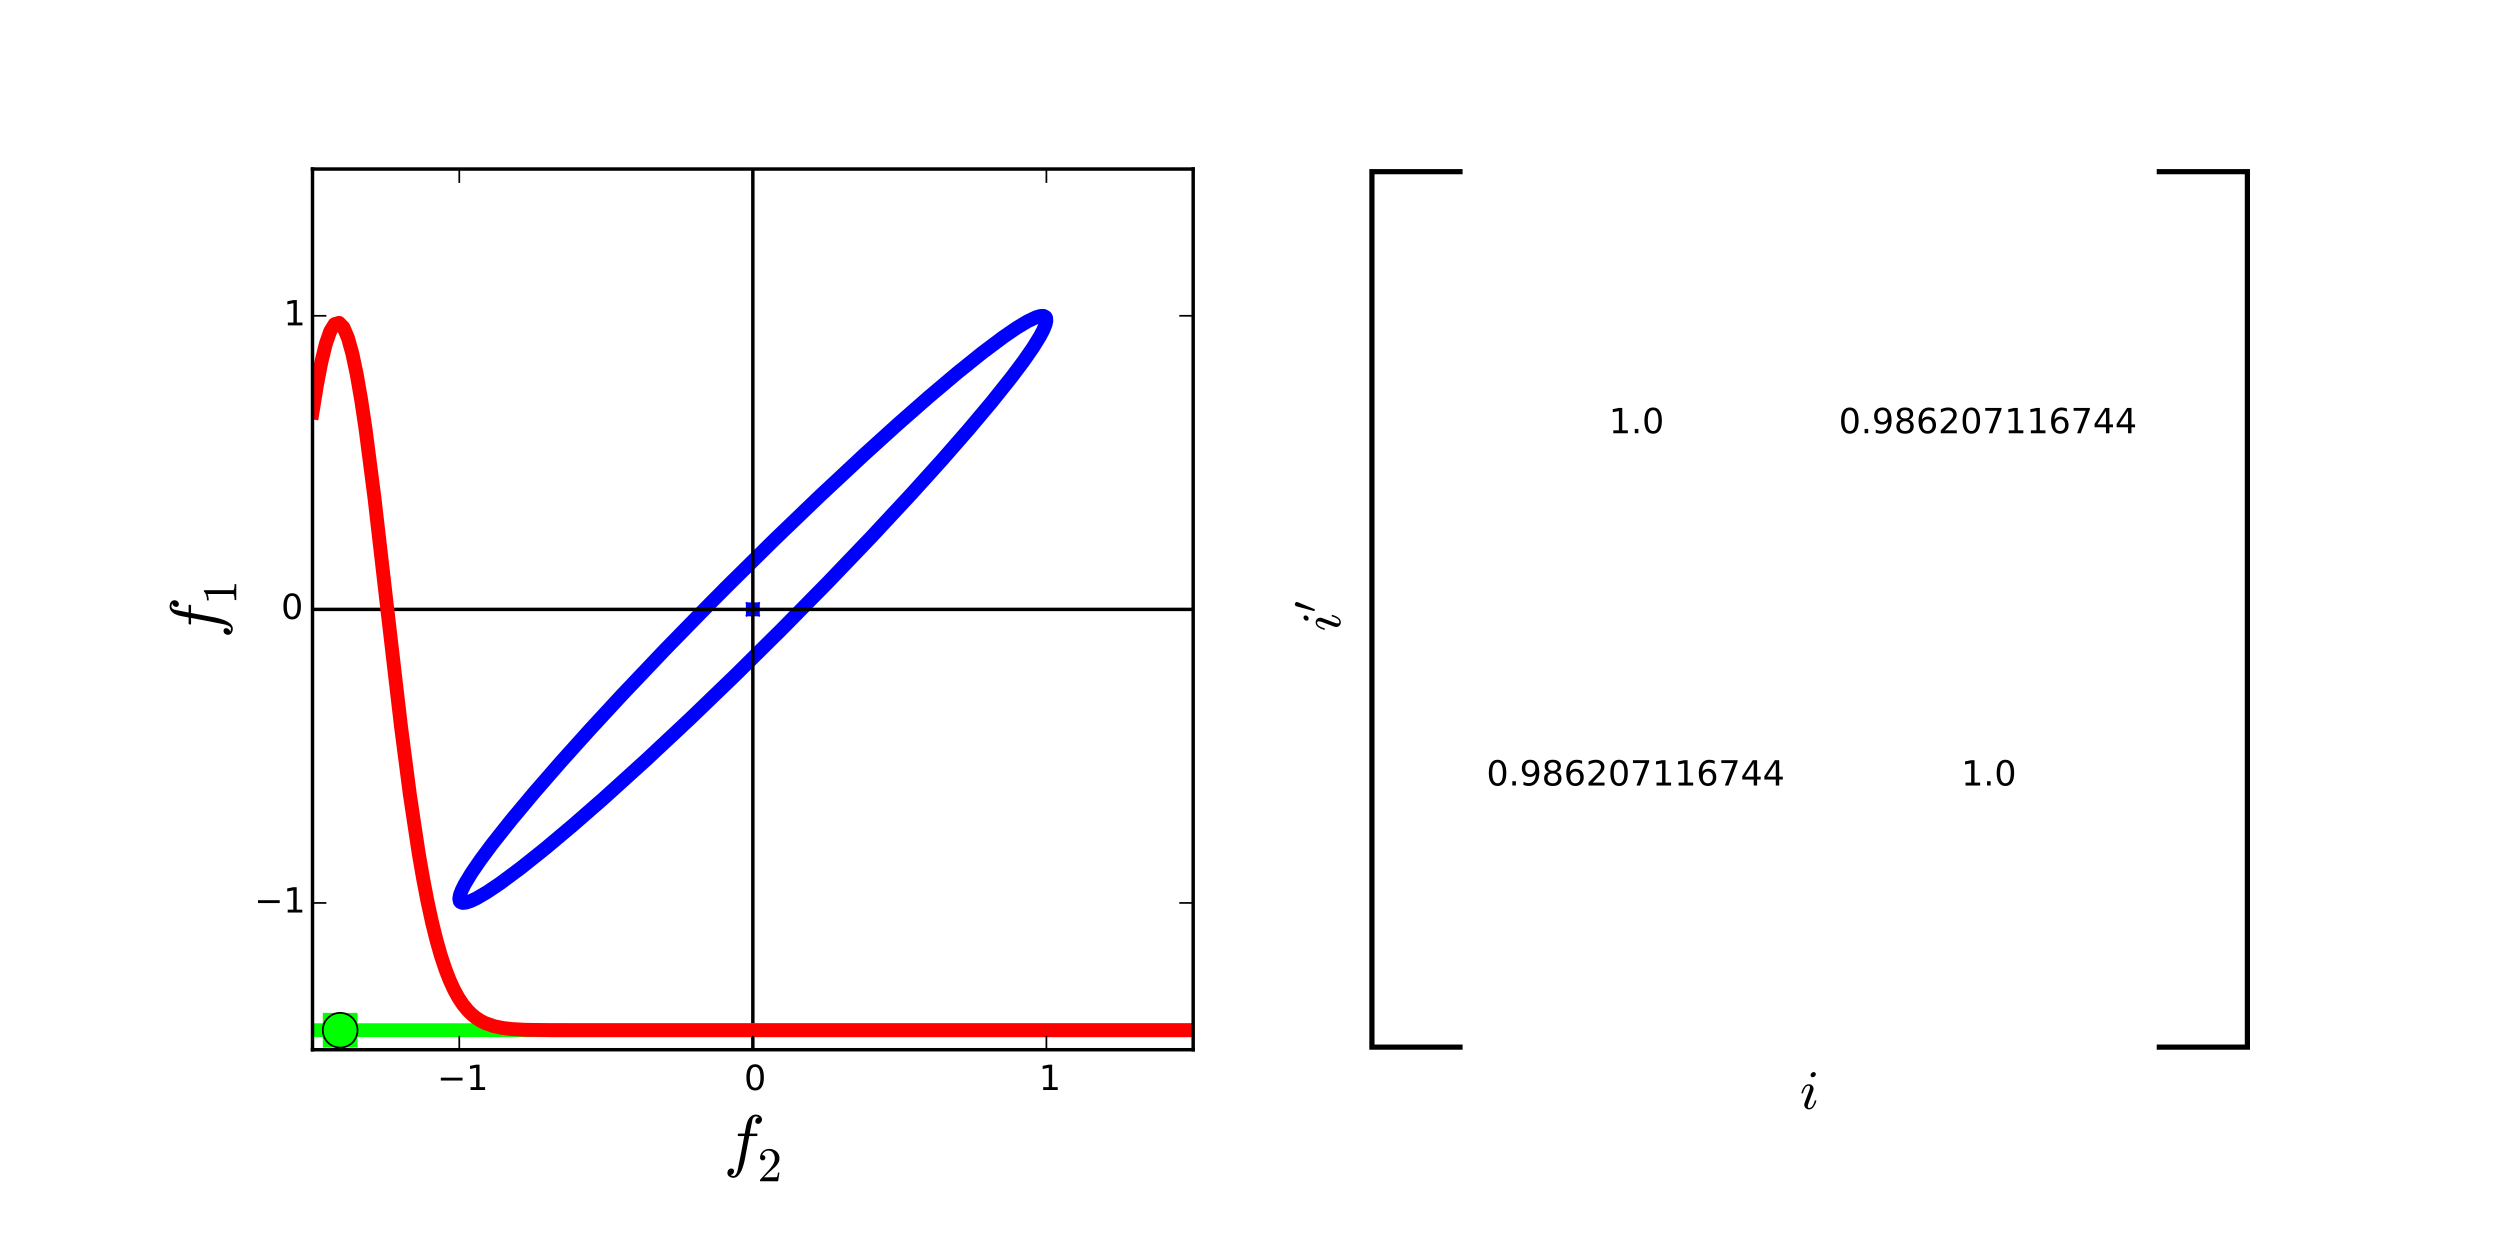
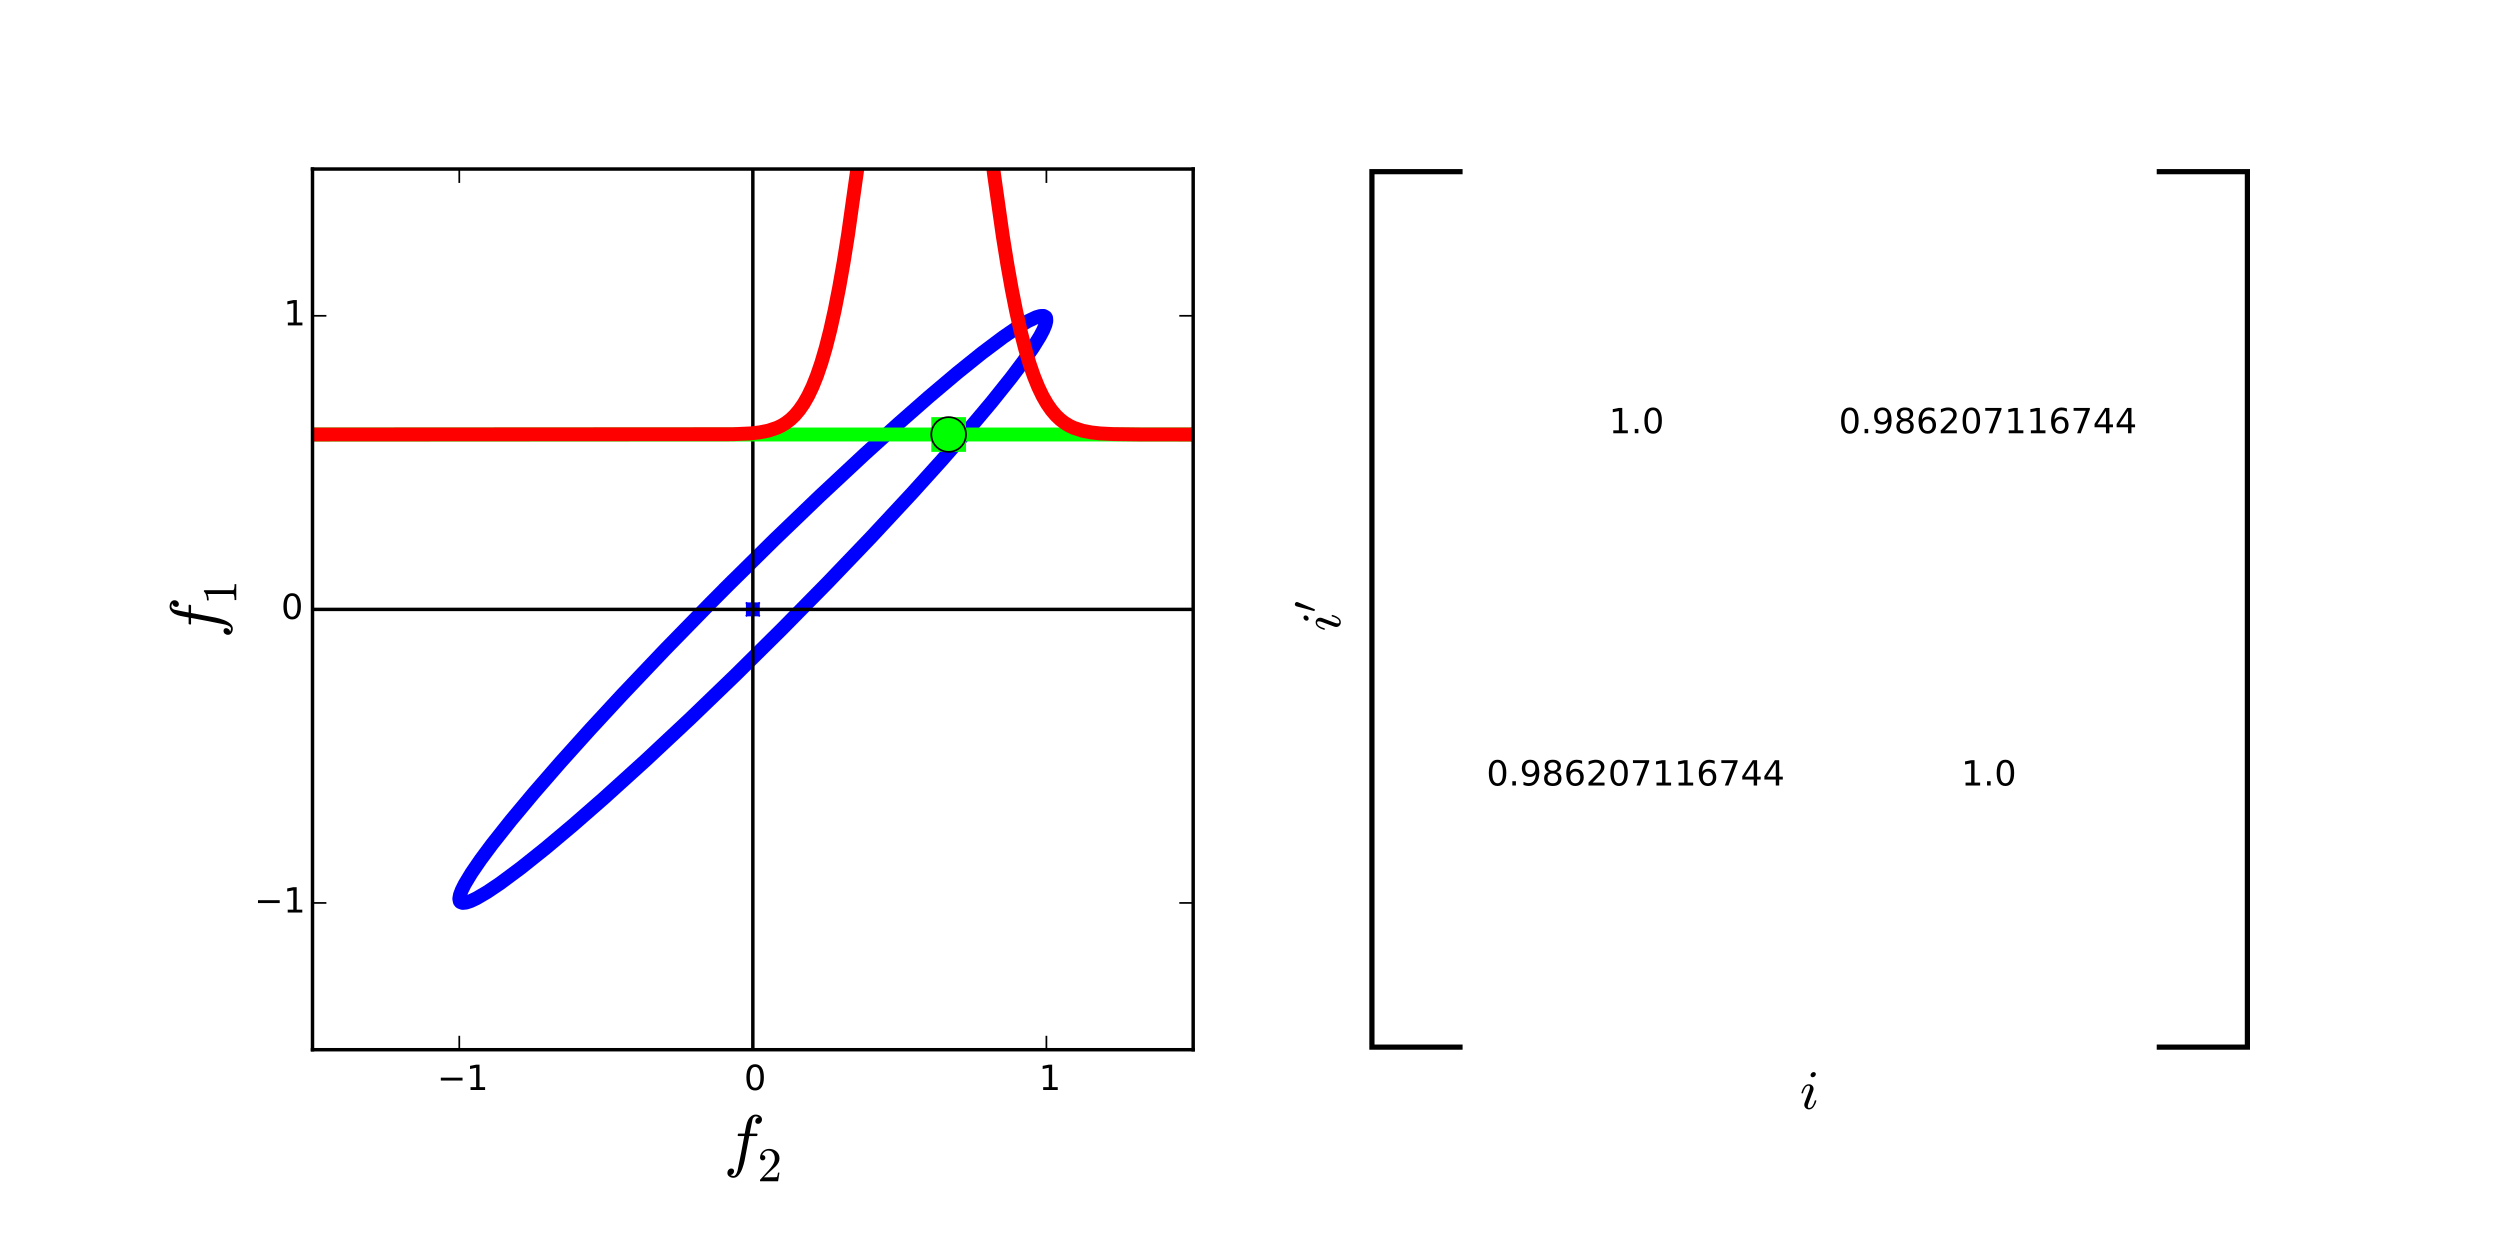
<svg xmlns="http://www.w3.org/2000/svg" xmlns:xlink="http://www.w3.org/1999/xlink" height="360pt" version="1.1" viewBox="0 0 720 360" width="720pt">
  <defs>
    <style type="text/css">
*{stroke-linecap:butt;stroke-linejoin:round;}
  </style>
  </defs>
  <g id="figure_1">
    <g id="patch_1">
      <path d=" M0 360 L720 360 L720 0 L0 0 z " style="fill:#ffffff;" />
    </g>
    <g id="axes_1">
      <g id="patch_2">
        <path d=" M90 302.318 L343.636 302.318 L343.636 48.682 L90 48.682 z " style="fill:#ffffff;" />
      </g>
      <g id="line2d_1">
        <path clip-path="url(#p327466bd2e)" d=" M209.797 168.479 L223.13 155.32 L236.306 142.664 L248.998 130.824 L258.589 122.139 L267.515 114.303 L275.634 107.443 L282.816 101.667 L288.946 97.067 L292.794 94.433 L295.962 92.526 L298.419 91.364 L299.652 91.007 L300.555 90.987 L301.124 91.305 L301.283 91.589 L301.348 92.409 L301.075 93.56 L300.467 95.038 L299.525 96.836 L297.496 100.119 L294.744 104.078 L291.292 108.677 L285.659 115.733 L278.928 123.741 L271.208 132.574 L262.622 142.09 L250.88 154.716 L238.291 167.858 L225.168 181.19 L211.838 194.381 L198.631 207.102 L185.877 219.037 L173.892 229.89 L165.059 237.61 L157.051 244.34 L149.995 249.974 L144.003 254.422 L140.266 256.936 L137.215 258.719 L135.576 259.495 L134.262 259.935 L133.276 260.039 L132.623 259.806 L132.422 259.564 L132.273 258.827 L132.461 257.759 L132.986 256.362 L133.845 254.643 L135.751 251.476 L138.385 247.628 L141.721 243.133 L147.212 236.204 L153.811 228.308 L161.413 219.571 L169.898 210.132 L179.131 200.141 L191.498 187.12 L204.494 173.81 L209.797 168.479 L209.797 168.479" style="fill:none;stroke:#0000ff;stroke-linecap:square;stroke-width:4;" />
      </g>
      <g id="line2d_2">
        <path clip-path="url(#p327466bd2e)" d=" M216.818 175.5" style="fill:none;stroke:#0000ff;stroke-linecap:square;stroke-width:4;" />
        <defs>
          <path d=" M-2 2 L2 -2 M-2 -2 L2 2" id="mf17e2e6b86" style="stroke:#0000ff;stroke-width:0.5;" />
        </defs>
        <g clip-path="url(#p327466bd2e)">
          <use style="fill:#0000ff;stroke:#0000ff;stroke-width:0.5;" x="216.818" xlink:href="#mf17e2e6b86" y="175.5" />
        </g>
      </g>
      <g id="line2d_3">
        <path clip-path="url(#p327466bd2e)" d=" M90 175.5 L343.636 175.5" style="fill:none;stroke:#000000;stroke-linecap:square;" />
      </g>
      <g id="line2d_4">
        <path clip-path="url(#p327466bd2e)" d=" M216.818 302.318 L216.818 48.682" style="fill:none;stroke:#000000;stroke-linecap:square;" />
      </g>
      <g id="line2d_5">
-         <path clip-path="url(#p327466bd2e)" d=" M90 296.703 L343.636 296.703" style="fill:none;stroke:#00ff00;stroke-linecap:square;stroke-width:4;" />
+         <path clip-path="url(#p327466bd2e)" d=" M90 125.136 L343.636 125.136" style="fill:none;stroke:#00ff00;stroke-linecap:square;stroke-width:4;" />
      </g>
      <g id="line2d_6">
-         <path clip-path="url(#p327466bd2e)" d=" M90 118.763 L91.275 110.892 L92.549 104.276 L93.824 99.07 L95.098 95.401 L96.373 93.358 L97.647 92.991 L98.922 94.309 L100.196 97.28 L101.471 101.83 L102.746 107.85 L104.02 115.196 L105.295 123.698 L107.844 143.388 L111.667 176.518 L115.491 209.267 L118.04 228.849 L120.589 245.765 L121.864 253.114 L123.138 259.712 L124.413 265.57 L125.688 270.716 L126.962 275.192 L128.237 279.043 L129.511 282.325 L130.786 285.094 L132.06 287.406 L133.335 289.32 L134.609 290.888 L135.884 292.161 L137.159 293.185 L138.433 294 L139.708 294.644 L142.257 295.537 L144.806 296.064 L147.355 296.364 L151.179 296.58 L158.826 296.69 L194.513 296.703 L343.636 296.703 L343.636 296.703" style="fill:none;stroke:#ff0000;stroke-linecap:square;stroke-width:4;" />
+         <path clip-path="url(#p327466bd2e)" d=" M90 125.136 L211.083 125.055 L216.181 124.818 L218.73 124.533 L221.279 124.032 L223.828 123.181 L225.103 122.566 L226.377 121.785 L227.652 120.804 L228.926 119.581 L230.201 118.072 L231.476 116.227 L232.75 113.993 L234.025 111.315 L235.299 108.134 L236.574 104.393 L237.848 100.039 L239.123 95.022 L240.397 89.299 L241.672 82.842 L242.947 75.634 L244.221 67.676 L246.77 49.62 L249.319 29.128 L252.782 -1 M280.194 -1 L283.732 29.768 L286.281 50.197 L288.831 68.172 L290.105 76.086 L291.38 83.249 L292.654 89.662 L293.929 95.341 L295.203 100.317 L296.478 104.633 L297.752 108.339 L299.027 111.488 L300.302 114.139 L301.576 116.348 L302.851 118.171 L304.125 119.662 L305.4 120.869 L306.674 121.837 L307.949 122.607 L309.223 123.213 L311.772 124.052 L314.322 124.544 L316.871 124.824 L320.694 125.023 L328.342 125.124 L343.636 125.136 L343.636 125.136" style="fill:none;stroke:#ff0000;stroke-linecap:square;stroke-width:4;" />
      </g>
      <g id="line2d_7">
-         <path clip-path="url(#p327466bd2e)" d=" M97.968 296.703" style="fill:none;stroke:#00ff00;stroke-linecap:square;stroke-width:10;" />
+         <path clip-path="url(#p327466bd2e)" d=" M273.21 125.136" style="fill:none;stroke:#00ff00;stroke-linecap:square;stroke-width:10;" />
        <defs>
          <path d=" M0 5 C1.326 5 2.598 4.473 3.536 3.536 C4.473 2.598 5 1.326 5 0 C5 -1.326 4.473 -2.598 3.536 -3.536 C2.598 -4.473 1.326 -5 0 -5 C-1.326 -5 -2.598 -4.473 -3.536 -3.536 C-4.473 -2.598 -5 -1.326 -5 0 C-5 1.326 -4.473 2.598 -3.536 3.536 C-2.598 4.473 -1.326 5 0 5 z " id="m7813ac0a1d" style="stroke:#000000;stroke-width:0.5;" />
        </defs>
        <g clip-path="url(#p327466bd2e)">
-           <use style="fill:#00ff00;stroke:#000000;stroke-width:0.5;" x="97.968" xlink:href="#m7813ac0a1d" y="296.703" />
+           <use style="fill:#00ff00;stroke:#000000;stroke-width:0.5;" x="273.21" xlink:href="#m7813ac0a1d" y="125.136" />
        </g>
      </g>
      <g id="patch_3">
+         <path d=" M90 302.318 L343.636 302.318" style="fill:none;stroke:#000000;stroke-linecap:square;stroke-linejoin:miter;" />
+       </g>
+       <g id="patch_4">
        <path d=" M90 302.318 L90 48.682" style="fill:none;stroke:#000000;stroke-linecap:square;stroke-linejoin:miter;" />
      </g>
-       <g id="patch_4">
+       <g id="patch_5">
        <path d=" M343.636 302.318 L343.636 48.682" style="fill:none;stroke:#000000;stroke-linecap:square;stroke-linejoin:miter;" />
-       </g>
-       <g id="patch_5">
-         <path d=" M90 302.318 L343.636 302.318" style="fill:none;stroke:#000000;stroke-linecap:square;stroke-linejoin:miter;" />
      </g>
      <g id="patch_6">
        <path d=" M90 48.682 L343.636 48.682" style="fill:none;stroke:#000000;stroke-linecap:square;stroke-linejoin:miter;" />
      </g>
      <g id="matplotlib.axis_1">
        <g id="xtick_1">
          <g id="line2d_8">
            <defs>
              <path d=" M0 0 L0 -4" id="mc7db9fdffb" style="stroke:#000000;stroke-width:0.5;" />
            </defs>
            <g>
              <use style="stroke:#000000;stroke-width:0.5;" x="132.273" xlink:href="#mc7db9fdffb" y="302.318" />
            </g>
          </g>
          <g id="line2d_9">
            <defs>
              <path d=" M0 0 L0 4" id="m5a7d422ac3" style="stroke:#000000;stroke-width:0.5;" />
            </defs>
            <g>
              <use style="stroke:#000000;stroke-width:0.5;" x="132.273" xlink:href="#m5a7d422ac3" y="48.682" />
            </g>
          </g>
          <g id="text_1">
            <defs>
              <path d=" M10.594 35.5 L73.188 35.5 L73.188 27.203 L10.594 27.203 z " id="BitstreamVeraSans-Roman-2212" />
              <path d=" M12.406 8.297 L28.516 8.297 L28.516 63.922 L10.984 60.406 L10.984 69.391 L28.422 72.906 L38.281 72.906 L38.281 8.297 L54.391 8.297 L54.391 0 L12.406 0 z " id="BitstreamVeraSans-Roman-31" />
            </defs>
            <g transform="translate(125.893 313.9166)scale(0.1 -0.1)">
              <use xlink:href="#BitstreamVeraSans-Roman-2212" />
              <use x="83.789" xlink:href="#BitstreamVeraSans-Roman-31" />
            </g>
          </g>
        </g>
        <g id="xtick_2">
          <g id="line2d_10">
            <g>
              <use style="stroke:#000000;stroke-width:0.5;" x="216.818" xlink:href="#mc7db9fdffb" y="302.318" />
            </g>
          </g>
          <g id="line2d_11">
            <g>
              <use style="stroke:#000000;stroke-width:0.5;" x="216.818" xlink:href="#m5a7d422ac3" y="48.682" />
            </g>
          </g>
          <g id="text_2">
            <defs>
              <path d=" M31.781 66.406 Q24.172 66.406 20.328 58.906 Q16.5 51.422 16.5 36.375 Q16.5 21.391 20.328 13.891 Q24.172 6.391 31.781 6.391 Q39.453 6.391 43.281 13.891 Q47.125 21.391 47.125 36.375 Q47.125 51.422 43.281 58.906 Q39.453 66.406 31.781 66.406 M31.781 74.219 Q44.047 74.219 50.516 64.516 Q56.984 54.828 56.984 36.375 Q56.984 17.969 50.516 8.266 Q44.047 -1.422 31.781 -1.422 Q19.531 -1.422 13.062 8.266 Q6.594 17.969 6.594 36.375 Q6.594 54.828 13.062 64.516 Q19.531 74.219 31.781 74.219" id="BitstreamVeraSans-Roman-30" />
            </defs>
            <g transform="translate(214.2987 313.9166)scale(0.1 -0.1)">
              <use xlink:href="#BitstreamVeraSans-Roman-30" />
            </g>
          </g>
        </g>
        <g id="xtick_3">
          <g id="line2d_12">
            <g>
              <use style="stroke:#000000;stroke-width:0.5;" x="301.364" xlink:href="#mc7db9fdffb" y="302.318" />
            </g>
          </g>
          <g id="line2d_13">
            <g>
              <use style="stroke:#000000;stroke-width:0.5;" x="301.364" xlink:href="#m5a7d422ac3" y="48.682" />
            </g>
          </g>
          <g id="text_3">
            <g transform="translate(299.1933 313.9166)scale(0.1 -0.1)">
              <use xlink:href="#BitstreamVeraSans-Roman-31" />
            </g>
          </g>
        </g>
        <g id="text_4">
          <defs>
+             <path d=" M4.984 0 L4.984 2.688 Q4.984 2.938 5.172 3.219 L20.703 20.406 Q24.219 24.219 26.406 26.797 Q28.609 29.391 30.75 32.766 Q32.906 36.141 34.156 39.625 Q35.406 43.109 35.406 47.016 Q35.406 51.125 33.891 54.859 Q32.375 58.594 29.375 60.844 Q26.375 63.094 22.125 63.094 Q17.781 63.094 14.312 60.469 Q10.844 57.859 9.422 53.719 Q9.812 53.812 10.5 53.812 Q12.75 53.812 14.328 52.297 Q15.922 50.781 15.922 48.391 Q15.922 46.094 14.328 44.5 Q12.75 42.922 10.5 42.922 Q8.156 42.922 6.562 44.547 Q4.984 46.188 4.984 48.391 Q4.984 52.156 6.391 55.438 Q7.812 58.734 10.469 61.297 Q13.141 63.875 16.484 65.234 Q19.828 66.609 23.578 66.609 Q29.297 66.609 34.219 64.188 Q39.156 61.766 42.031 57.344 Q44.922 52.938 44.922 47.016 Q44.922 42.672 43.016 38.766 Q41.109 34.859 38.125 31.656 Q35.156 28.469 30.516 24.406 Q25.875 20.359 24.422 19 L13.094 8.109 L22.703 8.109 Q29.781 8.109 34.547 8.219 Q39.312 8.344 39.594 8.594 Q40.766 9.859 42 17.828 L44.922 17.828 L42.094 0 z " id="Cmr10-32" />
            <path d=" M9.719 -16.5 Q11.578 -17.922 14.203 -17.922 Q17.781 -17.922 20.016 -10.016 Q20.953 -6.203 25.094 15.094 L29.688 39.594 L21.094 39.594 Q20.125 39.594 20.125 40.922 Q20.516 43.109 21.391 43.109 L30.328 43.109 L31.5 49.609 Q32.078 52.641 32.562 54.812 Q33.062 56.984 33.625 58.828 Q34.188 60.688 35.297 62.984 Q37.016 66.266 39.922 68.391 Q42.828 70.516 46.188 70.516 Q48.391 70.516 50.469 69.703 Q52.547 68.891 53.859 67.281 Q55.172 65.672 55.172 63.484 Q55.172 60.938 53.484 59.047 Q51.812 57.172 49.422 57.172 Q47.797 57.172 46.656 58.172 Q45.516 59.188 45.516 60.797 Q45.516 62.984 47 64.625 Q48.484 66.266 50.688 66.5 Q48.828 67.922 46.094 67.922 Q44.578 67.922 43.234 66.5 Q41.891 65.094 41.5 63.484 Q40.875 60.938 38.719 49.703 L37.5 43.109 L47.797 43.109 Q48.781 43.109 48.781 41.797 Q48.734 41.547 48.578 40.938 Q48.438 40.328 48.172 39.953 Q47.906 39.594 47.516 39.594 L36.812 39.594 L32.172 15.188 Q31.297 9.859 30.141 4.359 Q29 -1.125 26.922 -6.906 Q24.859 -12.703 21.625 -16.609 Q18.406 -20.516 14.016 -20.516 Q10.641 -20.516 7.984 -18.578 Q5.328 -16.656 5.328 -13.484 Q5.328 -10.938 6.953 -9.047 Q8.594 -7.172 11.078 -7.172 Q12.75 -7.172 13.859 -8.172 Q14.984 -9.188 14.984 -10.797 Q14.984 -12.938 13.391 -14.719 Q11.812 -16.5 9.719 -16.5" id="Cmmi10-66" />
-             <path d=" M4.984 0 L4.984 2.688 Q4.984 2.938 5.172 3.219 L20.703 20.406 Q24.219 24.219 26.406 26.797 Q28.609 29.391 30.75 32.766 Q32.906 36.141 34.156 39.625 Q35.406 43.109 35.406 47.016 Q35.406 51.125 33.891 54.859 Q32.375 58.594 29.375 60.844 Q26.375 63.094 22.125 63.094 Q17.781 63.094 14.312 60.469 Q10.844 57.859 9.422 53.719 Q9.812 53.812 10.5 53.812 Q12.75 53.812 14.328 52.297 Q15.922 50.781 15.922 48.391 Q15.922 46.094 14.328 44.5 Q12.75 42.922 10.5 42.922 Q8.156 42.922 6.562 44.547 Q4.984 46.188 4.984 48.391 Q4.984 52.156 6.391 55.438 Q7.812 58.734 10.469 61.297 Q13.141 63.875 16.484 65.234 Q19.828 66.609 23.578 66.609 Q29.297 66.609 34.219 64.188 Q39.156 61.766 42.031 57.344 Q44.922 52.938 44.922 47.016 Q44.922 42.672 43.016 38.766 Q41.109 34.859 38.125 31.656 Q35.156 28.469 30.516 24.406 Q25.875 20.359 24.422 19 L13.094 8.109 L22.703 8.109 Q29.781 8.109 34.547 8.219 Q39.312 8.344 39.594 8.594 Q40.766 9.859 42 17.828 L44.922 17.828 L42.094 0 z " id="Cmr10-32" />
          </defs>
          <g transform="translate(208.4182 335.1963)scale(0.2 -0.2)">
            <use transform="translate(0.0 0.484375)" xlink:href="#Cmmi10-66" />
            <use transform="translate(48.87695 -25.025)scale(0.7)" xlink:href="#Cmr10-32" />
          </g>
        </g>
      </g>
      <g id="matplotlib.axis_2">
        <g id="ytick_1">
          <g id="line2d_14">
            <defs>
              <path d=" M0 0 L4 0" id="md7965d1ba0" style="stroke:#000000;stroke-width:0.5;" />
            </defs>
            <g>
              <use style="stroke:#000000;stroke-width:0.5;" x="90.0" xlink:href="#md7965d1ba0" y="260.045" />
            </g>
          </g>
          <g id="line2d_15">
            <defs>
              <path d=" M0 0 L-4 0" id="md9a1c1a7cd" style="stroke:#000000;stroke-width:0.5;" />
            </defs>
            <g>
              <use style="stroke:#000000;stroke-width:0.5;" x="343.636" xlink:href="#md9a1c1a7cd" y="260.045" />
            </g>
          </g>
          <g id="text_5">
            <g transform="translate(73.24062 262.8048)scale(0.1 -0.1)">
              <use xlink:href="#BitstreamVeraSans-Roman-2212" />
              <use x="83.789" xlink:href="#BitstreamVeraSans-Roman-31" />
            </g>
          </g>
        </g>
        <g id="ytick_2">
          <g id="line2d_16">
            <g>
              <use style="stroke:#000000;stroke-width:0.5;" x="90.0" xlink:href="#md7965d1ba0" y="175.5" />
            </g>
          </g>
          <g id="line2d_17">
            <g>
              <use style="stroke:#000000;stroke-width:0.5;" x="343.636" xlink:href="#md9a1c1a7cd" y="175.5" />
            </g>
          </g>
          <g id="text_6">
            <g transform="translate(80.96094 178.2594)scale(0.1 -0.1)">
              <use xlink:href="#BitstreamVeraSans-Roman-30" />
            </g>
          </g>
        </g>
        <g id="ytick_3">
          <g id="line2d_18">
            <g>
              <use style="stroke:#000000;stroke-width:0.5;" x="90.0" xlink:href="#md7965d1ba0" y="90.955" />
            </g>
          </g>
          <g id="line2d_19">
            <g>
              <use style="stroke:#000000;stroke-width:0.5;" x="343.636" xlink:href="#md9a1c1a7cd" y="90.955" />
            </g>
          </g>
          <g id="text_7">
            <g transform="translate(81.65937 93.71392)scale(0.1 -0.1)">
              <use xlink:href="#BitstreamVeraSans-Roman-31" />
            </g>
          </g>
        </g>
        <g id="text_8">
          <defs>
            <path d=" M9.281 0 L9.281 3.516 Q21.781 3.516 21.781 6.688 L21.781 59.188 Q16.609 56.688 8.688 56.688 L8.688 60.203 Q20.953 60.203 27.203 66.609 L28.609 66.609 Q28.953 66.609 29.266 66.328 Q29.594 66.062 29.594 65.719 L29.594 6.688 Q29.594 3.516 42.094 3.516 L42.094 0 z " id="Cmr10-31" />
          </defs>
          <g transform="translate(63.04062 183.9)rotate(-90.0)scale(0.2 -0.2)">
            <use transform="translate(0.0 0.484375)" xlink:href="#Cmmi10-66" />
            <use transform="translate(48.87695 -25.025)scale(0.7)" xlink:href="#Cmr10-31" />
          </g>
        </g>
      </g>
    </g>
    <g id="axes_2">
      <g id="line2d_20">
        <path clip-path="url(#pf6dab5210c)" d=" M419.727 48.682 L394.364 48.682 L394.364 302.318 L419.727 302.318" style="fill:none;stroke:#000000;stroke-linecap:square;stroke-width:3;" />
      </g>
      <g id="line2d_21">
        <path clip-path="url(#pf6dab5210c)" d=" M622.636 48.682 L648 48.682 L648 302.318 L622.636 302.318" style="fill:none;stroke:#000000;stroke-linecap:square;stroke-width:3;" />
      </g>
      <g id="matplotlib.axis_3">
        <g id="text_9">
          <defs>
            <path d=" M7.812 7.172 Q7.812 9.031 8.594 11.078 L16.703 32.625 Q18.016 36.281 18.016 38.625 Q18.016 41.609 15.828 41.609 Q11.859 41.609 9.297 37.531 Q6.734 33.453 5.516 28.422 Q5.328 27.781 4.688 27.781 L3.516 27.781 Q2.688 27.781 2.688 28.719 L2.688 29 Q4.297 34.969 7.609 39.578 Q10.938 44.188 16.016 44.188 Q19.578 44.188 22.047 41.844 Q24.516 39.5 24.516 35.891 Q24.516 34.031 23.688 31.984 L15.578 10.5 Q14.203 7.172 14.203 4.5 Q14.203 1.516 16.5 1.516 Q20.406 1.516 23.016 5.688 Q25.641 9.859 26.703 14.703 Q26.906 15.281 27.484 15.281 L28.719 15.281 Q29.109 15.281 29.344 15.016 Q29.594 14.75 29.594 14.406 Q29.594 14.312 29.5 14.109 Q28.125 8.453 24.734 3.656 Q21.344 -1.125 16.312 -1.125 Q12.797 -1.125 10.297 1.297 Q7.812 3.719 7.812 7.172 M19.094 60.594 Q19.094 62.703 20.844 64.406 Q22.609 66.109 24.703 66.109 Q26.422 66.109 27.516 65.062 Q28.609 64.016 28.609 62.406 Q28.609 60.156 26.828 58.469 Q25.047 56.781 22.906 56.781 Q21.297 56.781 20.188 57.875 Q19.094 58.984 19.094 60.594" id="Cmmi10-69" />
          </defs>
          <g transform="translate(518.3818 319.4757)scale(0.16 -0.16)">
            <use transform="translate(0.0 0.890625)" xlink:href="#Cmmi10-69" />
          </g>
        </g>
      </g>
      <g id="matplotlib.axis_4">
        <g id="text_10">
          <defs>
            <path d=" M3.516 5.422 Q2.875 5.609 2.875 6.391 L15.094 51.812 Q15.672 53.656 17.078 54.781 Q18.5 55.906 20.312 55.906 Q22.656 55.906 24.438 54.359 Q26.219 52.828 26.219 50.484 Q26.219 49.469 25.688 48.188 L7.625 4.984 Q7.281 4.297 6.688 4.297 Q6.156 4.297 5 4.781 Q3.859 5.281 3.516 5.422" id="Cmsy10-30" />
          </defs>
          <g transform="translate(386.0361 181.82)rotate(-90.0)scale(0.16 -0.16)">
            <use transform="translate(0.0 0.35)" xlink:href="#Cmmi10-69" />
            <use transform="translate(34.42383 42.86562)scale(0.7)" xlink:href="#Cmsy10-30" />
          </g>
        </g>
      </g>
      <g id="text_11">
        <defs>
          <path d=" M10.688 12.406 L21 12.406 L21 0 L10.688 0 z " id="BitstreamVeraSans-Roman-2e" />
        </defs>
        <g transform="translate(463.3842 124.7727)scale(0.1 -0.1)">
          <use xlink:href="#BitstreamVeraSans-Roman-31" />
          <use x="63.623" xlink:href="#BitstreamVeraSans-Roman-2e" />
          <use x="95.41" xlink:href="#BitstreamVeraSans-Roman-30" />
        </g>
      </g>
      <g id="text_12">
        <defs>
          <path d=" M10.984 1.516 L10.984 10.5 Q14.703 8.734 18.5 7.812 Q22.312 6.891 25.984 6.891 Q35.75 6.891 40.891 13.453 Q46.047 20.016 46.781 33.406 Q43.953 29.203 39.594 26.953 Q35.25 24.703 29.984 24.703 Q19.047 24.703 12.672 31.312 Q6.297 37.938 6.297 49.422 Q6.297 60.641 12.938 67.422 Q19.578 74.219 30.609 74.219 Q43.266 74.219 49.922 64.516 Q56.594 54.828 56.594 36.375 Q56.594 19.141 48.406 8.859 Q40.234 -1.422 26.422 -1.422 Q22.703 -1.422 18.891 -0.688 Q15.094 0.047 10.984 1.516 M30.609 32.422 Q37.25 32.422 41.125 36.953 Q45.016 41.5 45.016 49.422 Q45.016 57.281 41.125 61.844 Q37.25 66.406 30.609 66.406 Q23.969 66.406 20.094 61.844 Q16.219 57.281 16.219 49.422 Q16.219 41.5 20.094 36.953 Q23.969 32.422 30.609 32.422" id="BitstreamVeraSans-Roman-39" />
+           <path d=" M31.781 34.625 Q24.75 34.625 20.719 30.859 Q16.703 27.094 16.703 20.516 Q16.703 13.922 20.719 10.156 Q24.75 6.391 31.781 6.391 Q38.812 6.391 42.859 10.172 Q46.922 13.969 46.922 20.516 Q46.922 27.094 42.891 30.859 Q38.875 34.625 31.781 34.625 M21.922 38.812 Q15.578 40.375 12.031 44.719 Q8.5 49.078 8.5 55.328 Q8.5 64.062 14.719 69.141 Q20.953 74.219 31.781 74.219 Q42.672 74.219 48.875 69.141 Q55.078 64.062 55.078 55.328 Q55.078 49.078 51.531 44.719 Q48 40.375 41.703 38.812 Q48.828 37.156 52.797 32.312 Q56.781 27.484 56.781 20.516 Q56.781 9.906 50.312 4.234 Q43.844 -1.422 31.781 -1.422 Q19.734 -1.422 13.25 4.234 Q6.781 9.906 6.781 20.516 Q6.781 27.484 10.781 32.312 Q14.797 37.156 21.922 38.812 M18.312 54.391 Q18.312 48.734 21.844 45.562 Q25.391 42.391 31.781 42.391 Q38.141 42.391 41.719 45.562 Q45.312 48.734 45.312 54.391 Q45.312 60.062 41.719 63.234 Q38.141 66.406 31.781 66.406 Q25.391 66.406 21.844 63.234 Q18.312 60.062 18.312 54.391" id="BitstreamVeraSans-Roman-38" />
+           <path d=" M33.016 40.375 Q26.375 40.375 22.484 35.828 Q18.609 31.297 18.609 23.391 Q18.609 15.531 22.484 10.953 Q26.375 6.391 33.016 6.391 Q39.656 6.391 43.531 10.953 Q47.406 15.531 47.406 23.391 Q47.406 31.297 43.531 35.828 Q39.656 40.375 33.016 40.375 M52.594 71.297 L52.594 62.312 Q48.875 64.062 45.094 64.984 Q41.312 65.922 37.594 65.922 Q27.828 65.922 22.672 59.328 Q17.531 52.734 16.797 39.406 Q19.672 43.656 24.016 45.922 Q28.375 48.188 33.594 48.188 Q44.578 48.188 50.953 41.516 Q57.328 34.859 57.328 23.391 Q57.328 12.156 50.688 5.359 Q44.047 -1.422 33.016 -1.422 Q20.359 -1.422 13.672 8.266 Q6.984 17.969 6.984 36.375 Q6.984 53.656 15.188 63.938 Q23.391 74.219 37.203 74.219 Q40.922 74.219 44.703 73.484 Q48.484 72.75 52.594 71.297" id="BitstreamVeraSans-Roman-36" />
          <path d=" M8.203 72.906 L55.078 72.906 L55.078 68.703 L28.609 0 L18.312 0 L43.219 64.594 L8.203 64.594 z " id="BitstreamVeraSans-Roman-37" />
+           <path d=" M19.188 8.297 L53.609 8.297 L53.609 0 L7.328 0 L7.328 8.297 Q12.938 14.109 22.625 23.891 Q32.328 33.688 34.812 36.531 Q39.547 41.844 41.422 45.531 Q43.312 49.219 43.312 52.781 Q43.312 58.594 39.234 62.25 Q35.156 65.922 28.609 65.922 Q23.969 65.922 18.812 64.312 Q13.672 62.703 7.812 59.422 L7.812 69.391 Q13.766 71.781 18.938 73 Q24.125 74.219 28.422 74.219 Q39.75 74.219 46.484 68.547 Q53.219 62.891 53.219 53.422 Q53.219 48.922 51.531 44.891 Q49.859 40.875 45.406 35.406 Q44.188 33.984 37.641 27.219 Q31.109 20.453 19.188 8.297" id="BitstreamVeraSans-Roman-32" />
          <path d=" M37.797 64.312 L12.891 25.391 L37.797 25.391 z  M35.203 72.906 L47.609 72.906 L47.609 25.391 L58.016 25.391 L58.016 17.188 L47.609 17.188 L47.609 0 L37.797 0 L37.797 17.188 L4.891 17.188 L4.891 26.703 z " id="BitstreamVeraSans-Roman-34" />
-           <path d=" M31.781 34.625 Q24.75 34.625 20.719 30.859 Q16.703 27.094 16.703 20.516 Q16.703 13.922 20.719 10.156 Q24.75 6.391 31.781 6.391 Q38.812 6.391 42.859 10.172 Q46.922 13.969 46.922 20.516 Q46.922 27.094 42.891 30.859 Q38.875 34.625 31.781 34.625 M21.922 38.812 Q15.578 40.375 12.031 44.719 Q8.5 49.078 8.5 55.328 Q8.5 64.062 14.719 69.141 Q20.953 74.219 31.781 74.219 Q42.672 74.219 48.875 69.141 Q55.078 64.062 55.078 55.328 Q55.078 49.078 51.531 44.719 Q48 40.375 41.703 38.812 Q48.828 37.156 52.797 32.312 Q56.781 27.484 56.781 20.516 Q56.781 9.906 50.312 4.234 Q43.844 -1.422 31.781 -1.422 Q19.734 -1.422 13.25 4.234 Q6.781 9.906 6.781 20.516 Q6.781 27.484 10.781 32.312 Q14.797 37.156 21.922 38.812 M18.312 54.391 Q18.312 48.734 21.844 45.562 Q25.391 42.391 31.781 42.391 Q38.141 42.391 41.719 45.562 Q45.312 48.734 45.312 54.391 Q45.312 60.062 41.719 63.234 Q38.141 66.406 31.781 66.406 Q25.391 66.406 21.844 63.234 Q18.312 60.062 18.312 54.391" id="BitstreamVeraSans-Roman-38" />
-           <path d=" M19.188 8.297 L53.609 8.297 L53.609 0 L7.328 0 L7.328 8.297 Q12.938 14.109 22.625 23.891 Q32.328 33.688 34.812 36.531 Q39.547 41.844 41.422 45.531 Q43.312 49.219 43.312 52.781 Q43.312 58.594 39.234 62.25 Q35.156 65.922 28.609 65.922 Q23.969 65.922 18.812 64.312 Q13.672 62.703 7.812 59.422 L7.812 69.391 Q13.766 71.781 18.938 73 Q24.125 74.219 28.422 74.219 Q39.75 74.219 46.484 68.547 Q53.219 62.891 53.219 53.422 Q53.219 48.922 51.531 44.891 Q49.859 40.875 45.406 35.406 Q44.188 33.984 37.641 27.219 Q31.109 20.453 19.188 8.297" id="BitstreamVeraSans-Roman-32" />
-           <path d=" M33.016 40.375 Q26.375 40.375 22.484 35.828 Q18.609 31.297 18.609 23.391 Q18.609 15.531 22.484 10.953 Q26.375 6.391 33.016 6.391 Q39.656 6.391 43.531 10.953 Q47.406 15.531 47.406 23.391 Q47.406 31.297 43.531 35.828 Q39.656 40.375 33.016 40.375 M52.594 71.297 L52.594 62.312 Q48.875 64.062 45.094 64.984 Q41.312 65.922 37.594 65.922 Q27.828 65.922 22.672 59.328 Q17.531 52.734 16.797 39.406 Q19.672 43.656 24.016 45.922 Q28.375 48.188 33.594 48.188 Q44.578 48.188 50.953 41.516 Q57.328 34.859 57.328 23.391 Q57.328 12.156 50.688 5.359 Q44.047 -1.422 33.016 -1.422 Q20.359 -1.422 13.672 8.266 Q6.984 17.969 6.984 36.375 Q6.984 53.656 15.188 63.938 Q23.391 74.219 37.203 74.219 Q40.922 74.219 44.703 73.484 Q48.484 72.75 52.594 71.297" id="BitstreamVeraSans-Roman-36" />
        </defs>
        <g transform="translate(529.5739 124.7727)scale(0.1 -0.1)">
          <use xlink:href="#BitstreamVeraSans-Roman-30" />
          <use x="63.623" xlink:href="#BitstreamVeraSans-Roman-2e" />
          <use x="95.41" xlink:href="#BitstreamVeraSans-Roman-39" />
          <use x="159.033" xlink:href="#BitstreamVeraSans-Roman-38" />
          <use x="222.656" xlink:href="#BitstreamVeraSans-Roman-36" />
          <use x="286.279" xlink:href="#BitstreamVeraSans-Roman-32" />
          <use x="349.902" xlink:href="#BitstreamVeraSans-Roman-30" />
          <use x="413.525" xlink:href="#BitstreamVeraSans-Roman-37" />
          <use x="477.148" xlink:href="#BitstreamVeraSans-Roman-31" />
          <use x="540.771" xlink:href="#BitstreamVeraSans-Roman-31" />
          <use x="604.395" xlink:href="#BitstreamVeraSans-Roman-36" />
          <use x="668.018" xlink:href="#BitstreamVeraSans-Roman-37" />
          <use x="731.641" xlink:href="#BitstreamVeraSans-Roman-34" />
          <use x="795.264" xlink:href="#BitstreamVeraSans-Roman-34" />
        </g>
      </g>
      <g id="text_13">
        <g transform="translate(428.1194 226.2273)scale(0.1 -0.1)">
          <use xlink:href="#BitstreamVeraSans-Roman-30" />
          <use x="63.623" xlink:href="#BitstreamVeraSans-Roman-2e" />
          <use x="95.41" xlink:href="#BitstreamVeraSans-Roman-39" />
          <use x="159.033" xlink:href="#BitstreamVeraSans-Roman-38" />
          <use x="222.656" xlink:href="#BitstreamVeraSans-Roman-36" />
          <use x="286.279" xlink:href="#BitstreamVeraSans-Roman-32" />
          <use x="349.902" xlink:href="#BitstreamVeraSans-Roman-30" />
          <use x="413.525" xlink:href="#BitstreamVeraSans-Roman-37" />
          <use x="477.148" xlink:href="#BitstreamVeraSans-Roman-31" />
          <use x="540.771" xlink:href="#BitstreamVeraSans-Roman-31" />
          <use x="604.395" xlink:href="#BitstreamVeraSans-Roman-36" />
          <use x="668.018" xlink:href="#BitstreamVeraSans-Roman-37" />
          <use x="731.641" xlink:href="#BitstreamVeraSans-Roman-34" />
          <use x="795.264" xlink:href="#BitstreamVeraSans-Roman-34" />
        </g>
      </g>
      <g id="text_14">
        <g transform="translate(564.8388 226.2273)scale(0.1 -0.1)">
          <use xlink:href="#BitstreamVeraSans-Roman-31" />
          <use x="63.623" xlink:href="#BitstreamVeraSans-Roman-2e" />
          <use x="95.41" xlink:href="#BitstreamVeraSans-Roman-30" />
        </g>
      </g>
    </g>
  </g>
  <defs>
    <clipPath id="p327466bd2e">
      <rect height="253.636" width="253.636" x="90.0" y="48.682" />
    </clipPath>
    <clipPath id="pf6dab5210c">
      <rect height="253.636" width="253.636" x="394.364" y="48.682" />
    </clipPath>
  </defs>
</svg>
